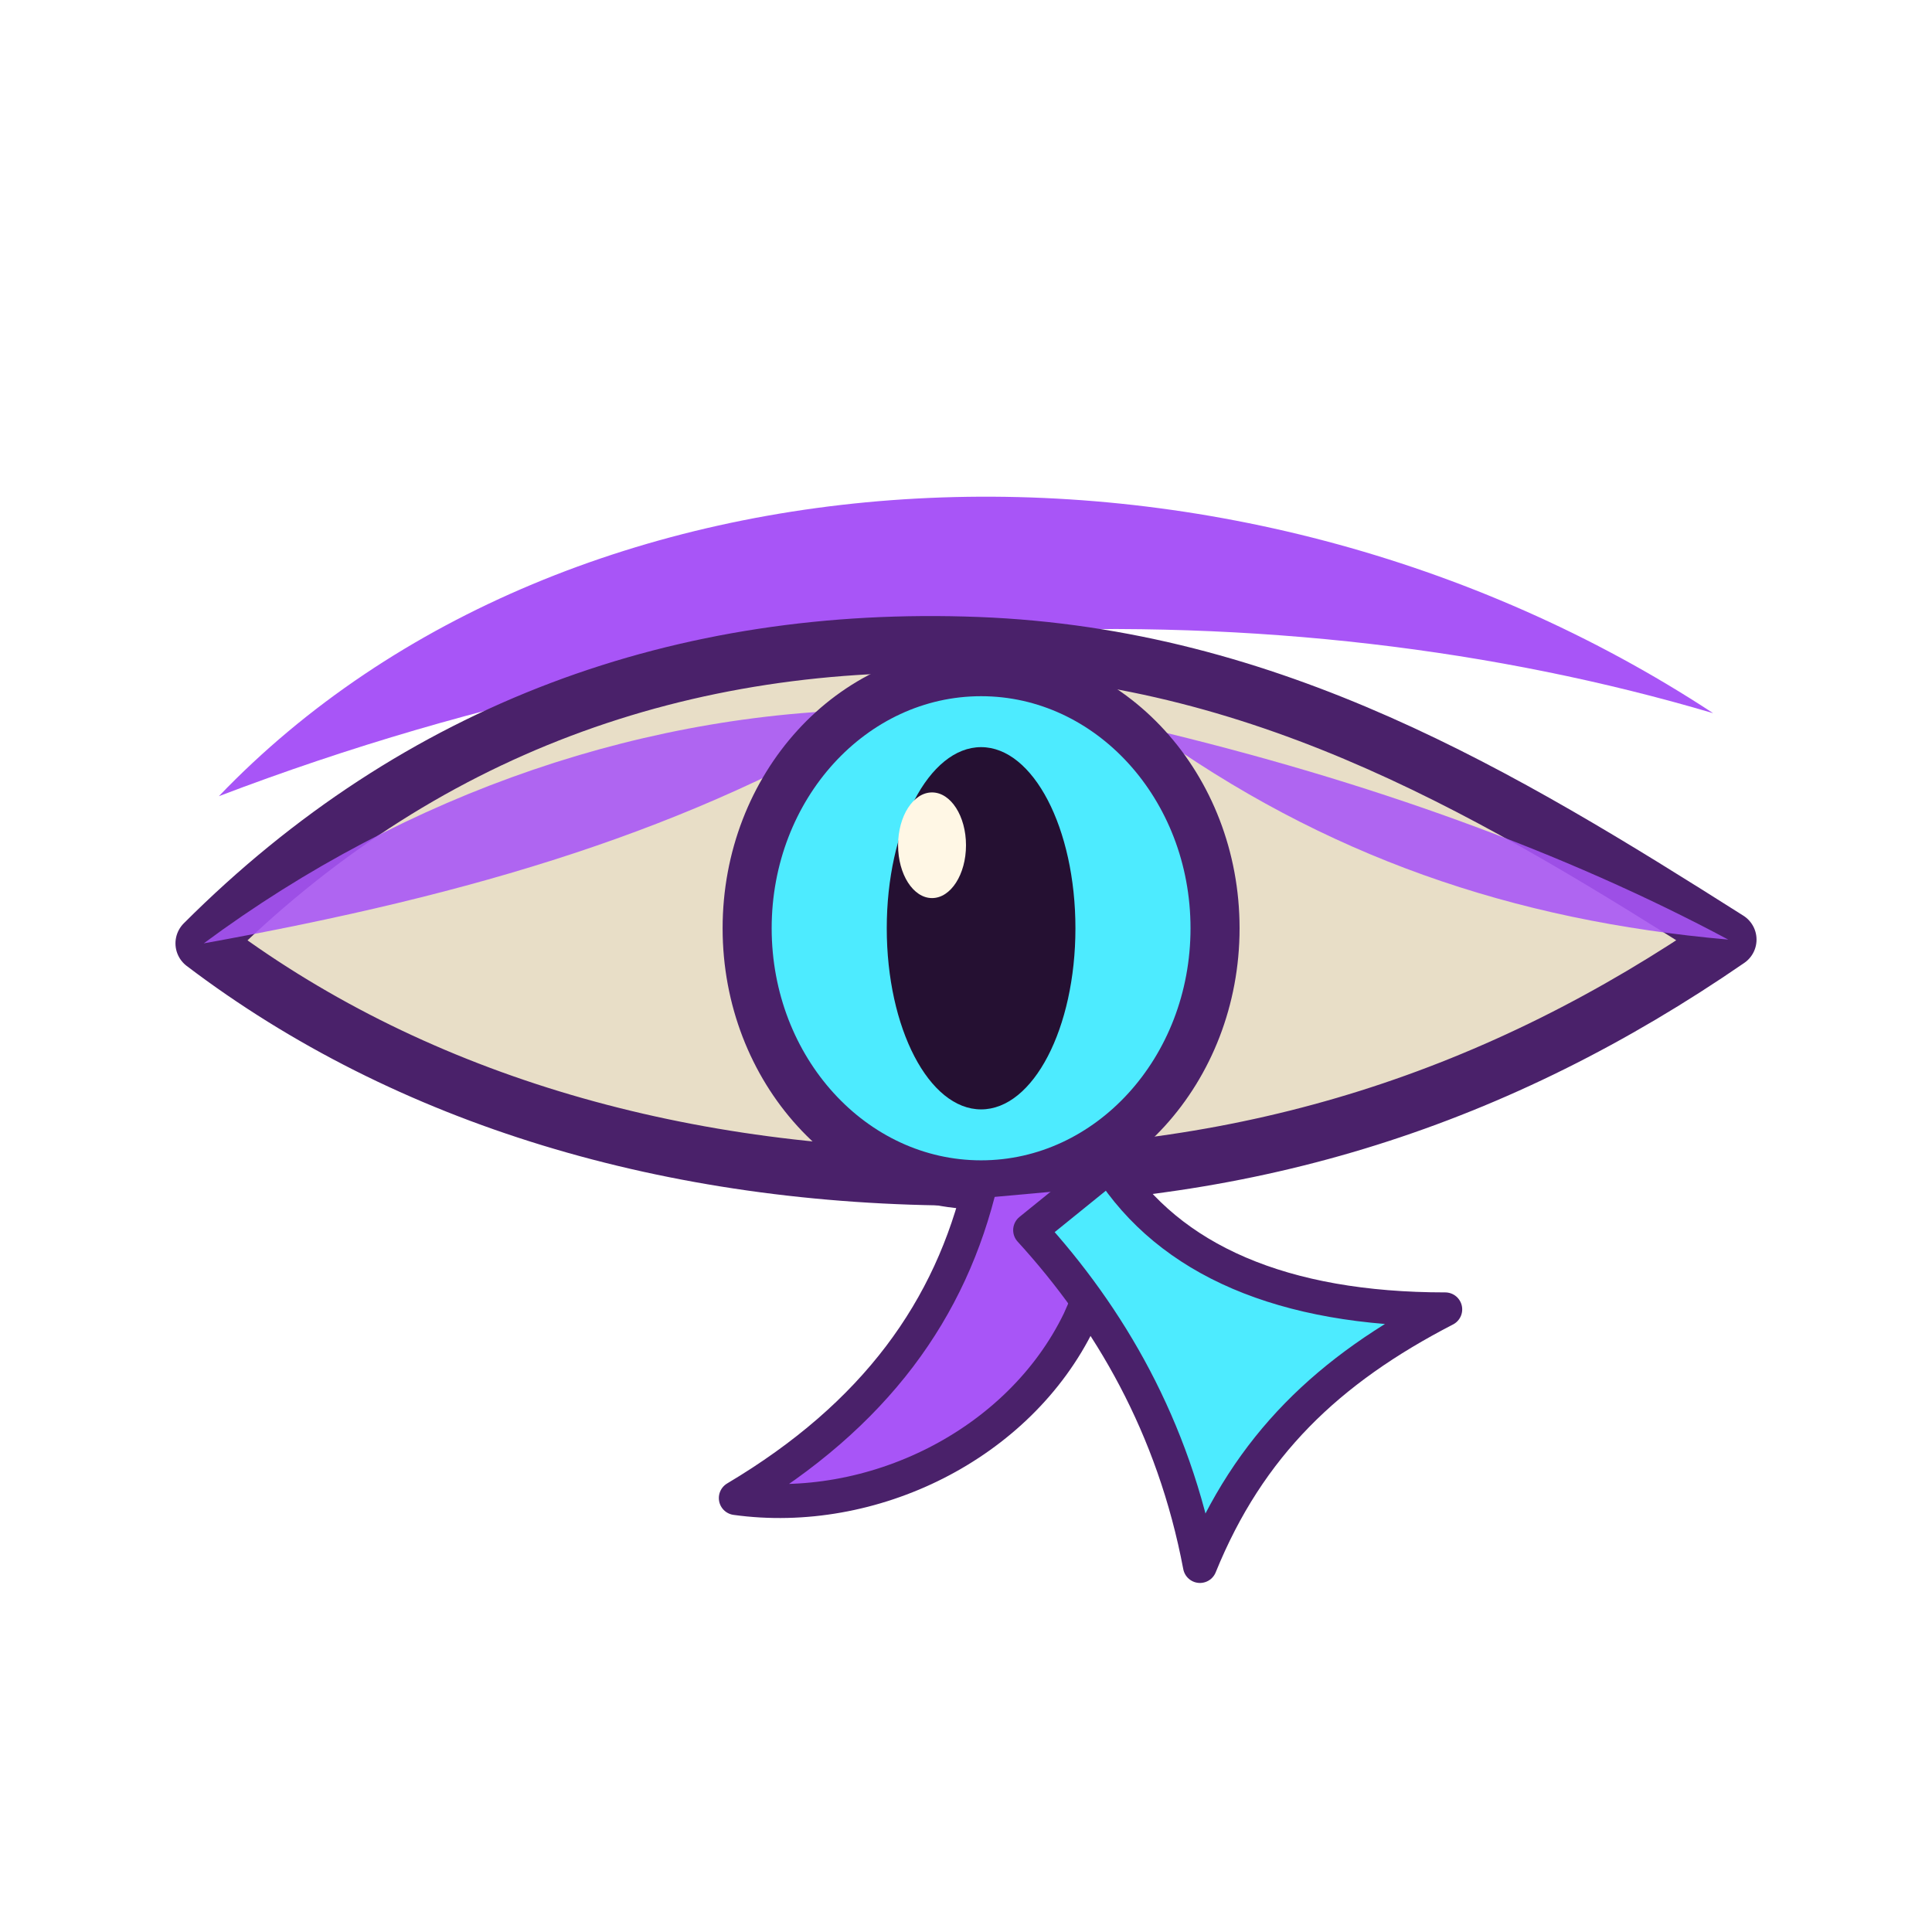
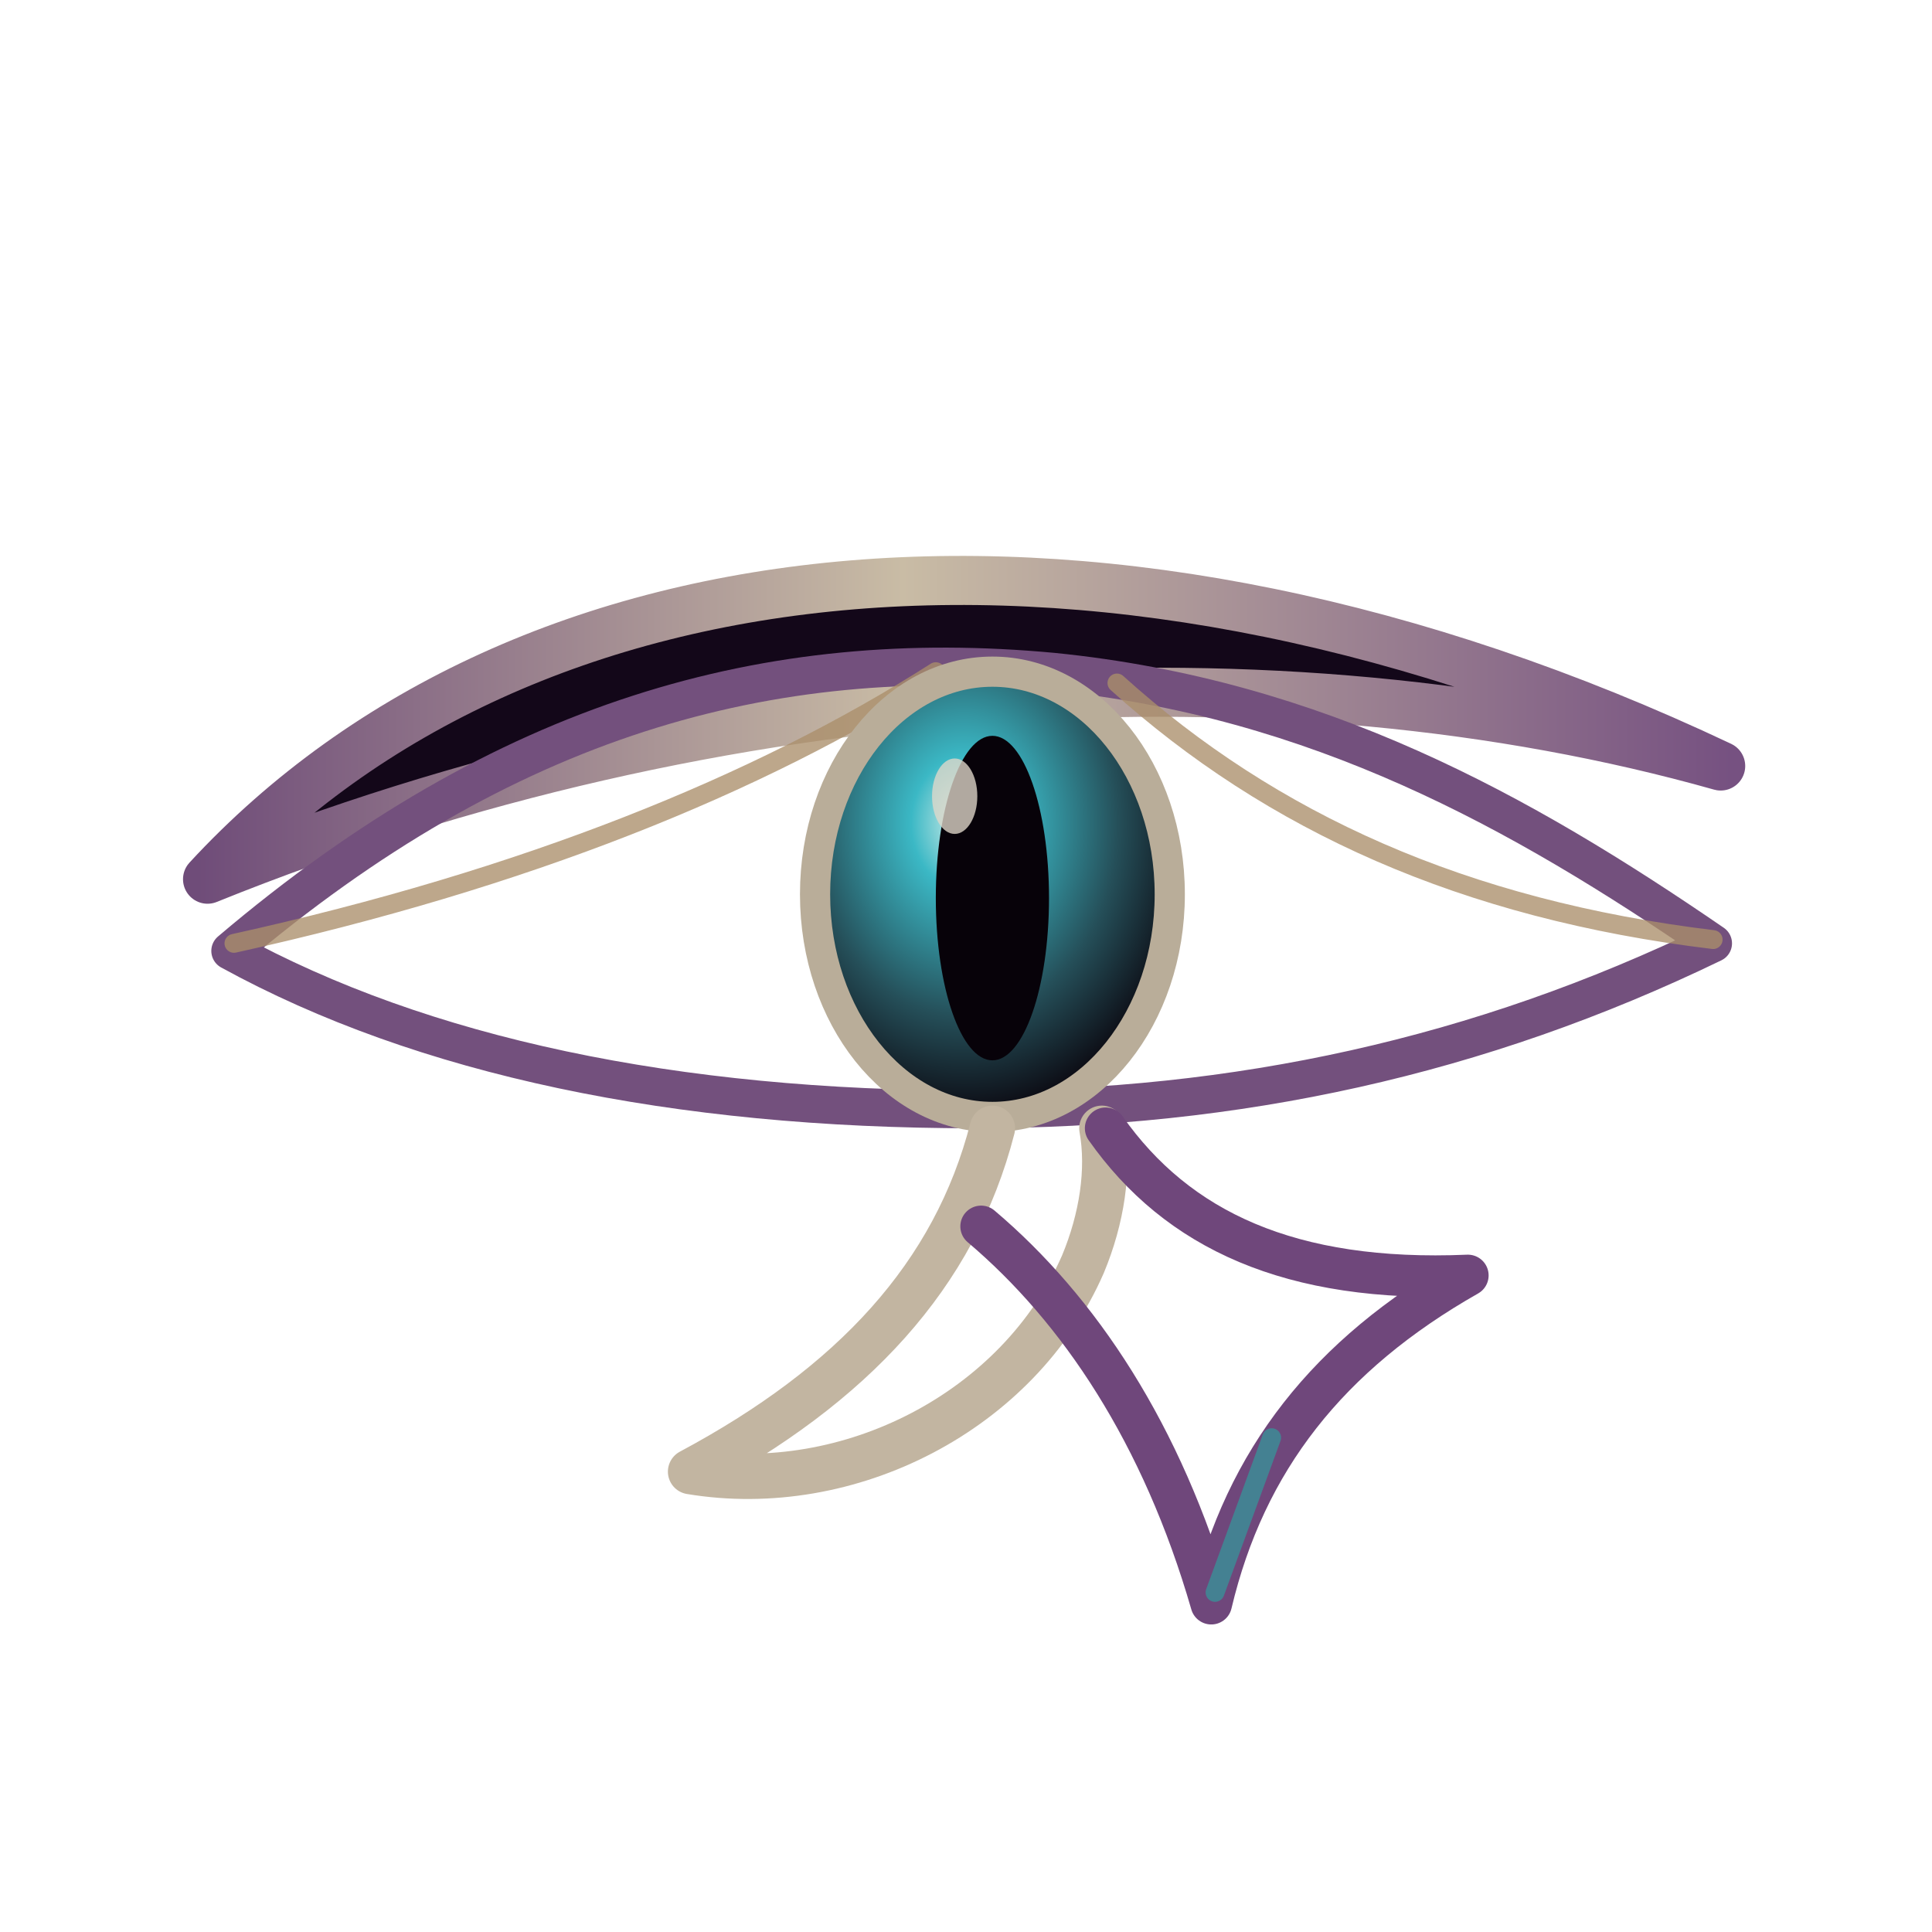
<svg xmlns="http://www.w3.org/2000/svg" viewBox="0 0 512 512" role="img" aria-labelledby="title desc">
-   <path d="M58 211C151 114 326 105 454 189C339 155 197 158 58 211Z" fill="#a855f7" />
-   <path d="M54 250C111 193 181 168 259 171C337 174 398 211 458 249C397 291 332 312 256 312C178 312 108 291 54 250Z" fill="#e8dec7" stroke="#4a216a" stroke-width="15" stroke-linejoin="round" />
-   <path d="M54 250C126 237 183 220 236 188C172 188 108 210 54 250ZM458 249C401 244 351 227 304 193C363 207 415 226 458 249Z" fill="#a855f7" opacity=".88" />
-   <ellipse cx="260" cy="246" rx="62" ry="68" fill="#4debff" stroke="#4a216a" stroke-width="13" />
-   <ellipse cx="260" cy="246" rx="25" ry="48" fill="#251032" />
-   <ellipse cx="247" cy="224" rx="9" ry="14" fill="#fff7e5" />
-   <path d="M260 313C252 347 232 375 195 397C231 402 270 383 286 350C292 337 294 324 293 310Z" fill="#a855f7" stroke="#4a216a" stroke-width="9" stroke-linejoin="round" />
-   <path d="M294 309C310 334 340 347 383 347C352 363 331 383 318 415C311 378 294 349 273 326Z" fill="#4debff" stroke="#4a216a" stroke-width="9" stroke-linejoin="round" />
+   <defs>
+     <linearGradient id="bone" x1="0" y1="0" x2="1" y2="0">
+       <stop offset="0" stop-color="#6f4c79" />
+       <stop offset=".46" stop-color="#c9bca5" />
+       <stop offset="1" stop-color="#765181" />
+     </linearGradient>
+     <radialGradient id="nerve" cx="42%" cy="34%" r="68%">
+       <stop offset="0" stop-color="#d7efea" />
+       <stop offset=".22" stop-color="#3bb8c5" />
+       <stop offset=".64" stop-color="#254f59" />
+       <stop offset="1" stop-color="#09030b" />
+     </radialGradient>
+   </defs>
+   <g fill="none" stroke-linecap="round" stroke-linejoin="round">
+     <path d="M55 233C139 142 293 126 456 203C339 170 191 178 55 233Z" fill="#130719" stroke="url(#bone)" stroke-width="13" />
+     <path d="M61 252C134 190 204 171 279 178C349 185 403 215 454 250              C392 280 328 294 258 294C179 294 112 280 61 252Z" stroke="#73507d" stroke-width="10" />
+     <path d="M62 250C139 233 201 208 248 178M454 249C388 241 337 218 296 181" stroke="#aa8e6a" stroke-width="5" opacity=".78" />
+   </g>
+   <ellipse cx="263" cy="237" rx="47" ry="59" fill="url(#nerve)" stroke="#b9ad99" stroke-width="8" />
+   <ellipse cx="263" cy="238" rx="15" ry="43" fill="#070209" />
+   <ellipse cx="253" cy="211" rx="6" ry="10" fill="#e0d8ca" opacity=".78" />
+   <g fill="none" stroke-linecap="round" stroke-linejoin="round">
+     <path d="M263 299C253 338 226 367 183 390C225 397 270 374 287 335              C292 323 294 310 292 299" stroke="#c2b5a1" stroke-width="12" />
+     <path d="M293 299C312 326 342 340 389 338C352 359 330 387 321 425              C308 380 286 347 260 325" stroke="#6f477b" stroke-width="11" />
+     <path d="M322 422L337 381" stroke="#3b8d97" stroke-width="5" opacity=".82" />
+   </g>
</svg>
